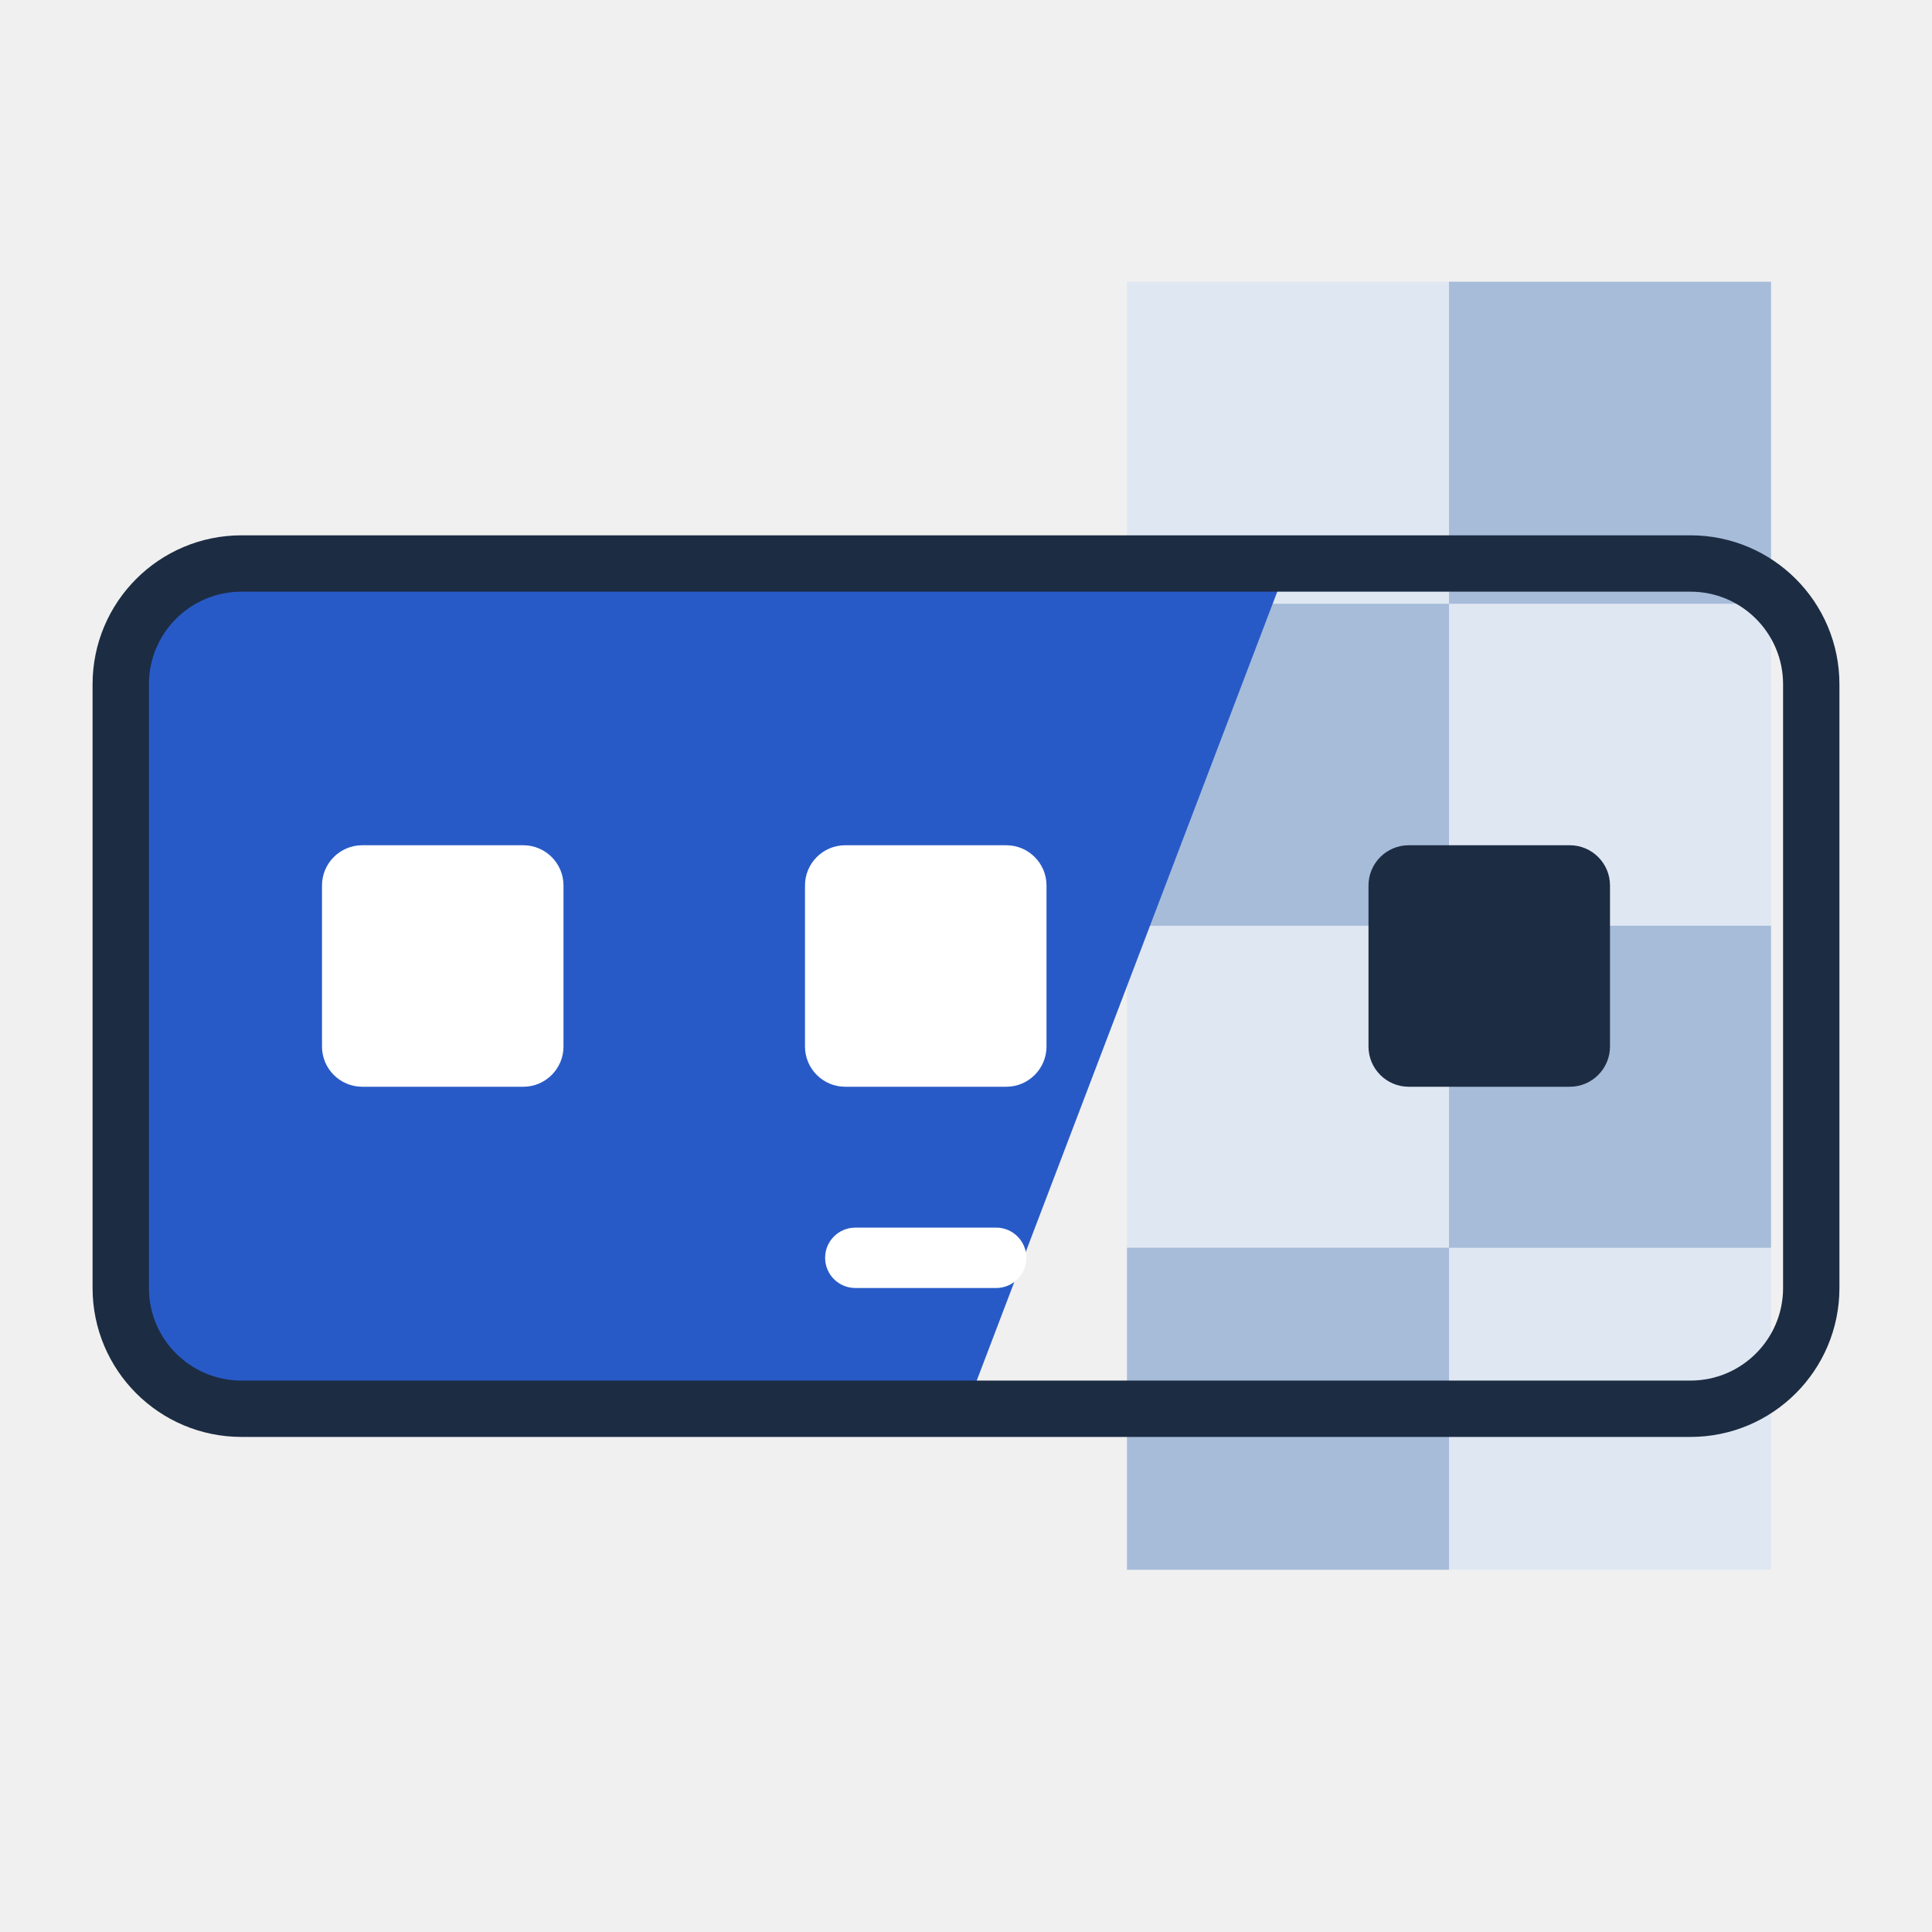
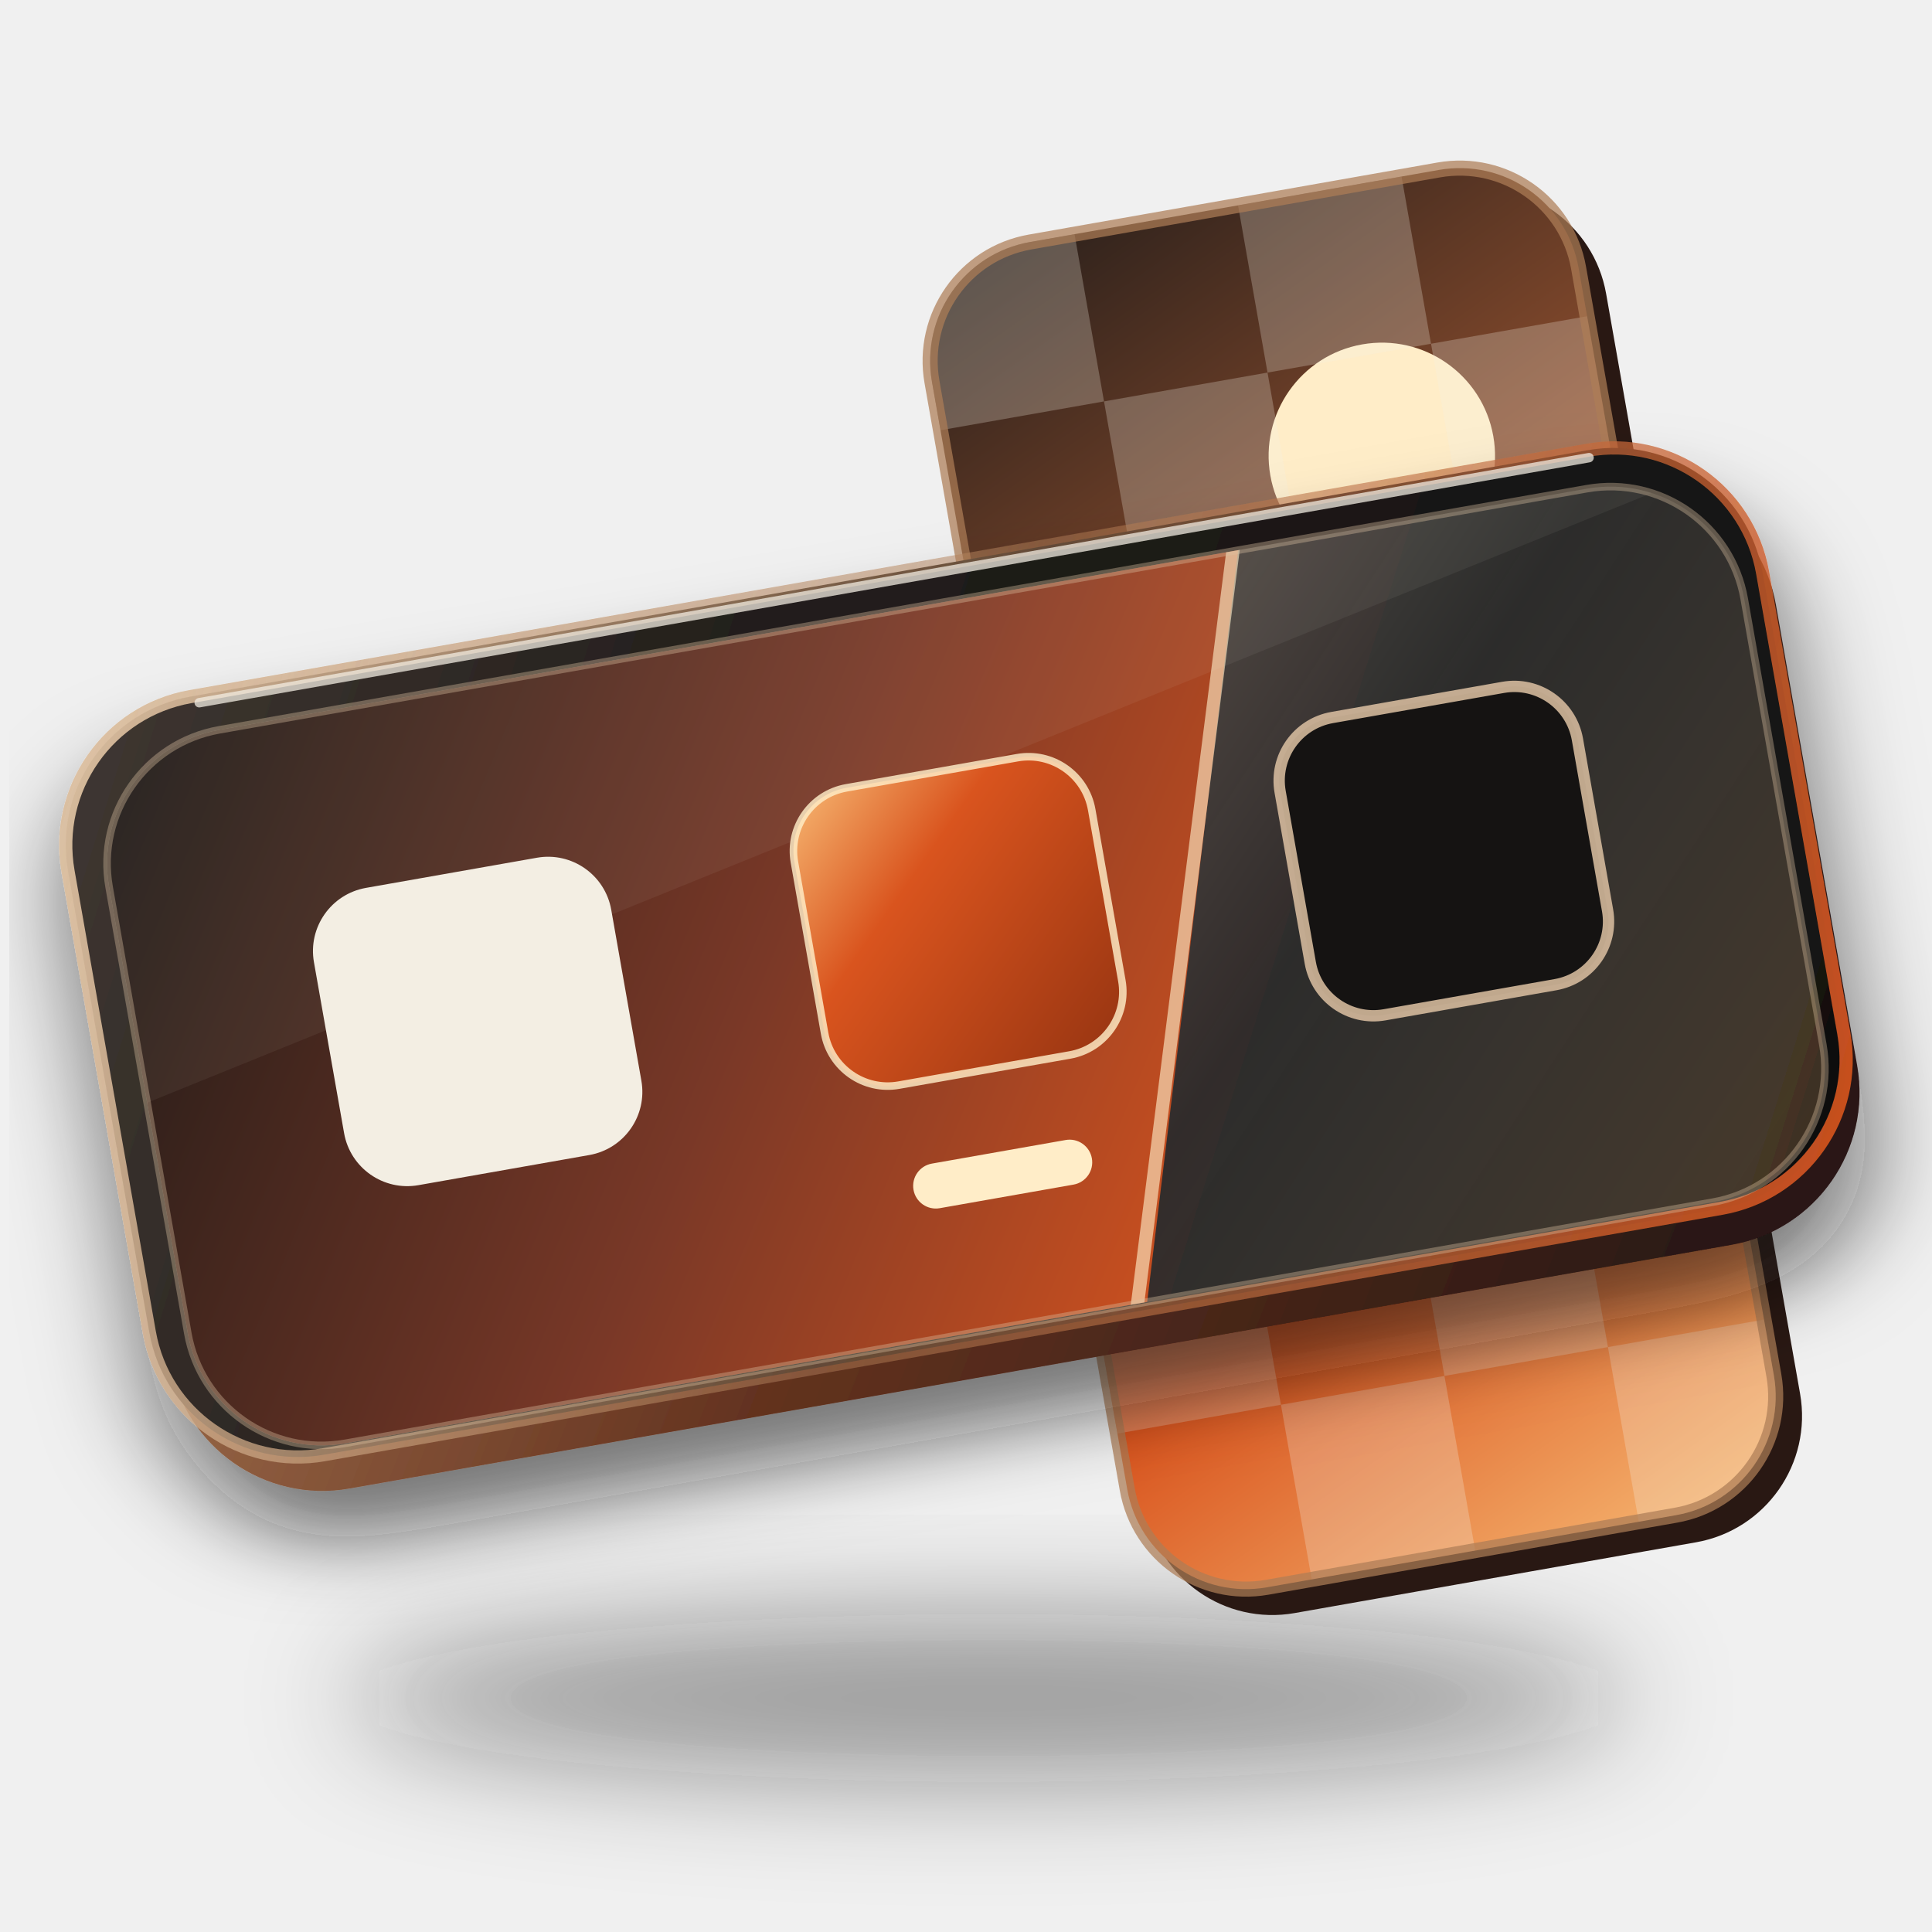
- <svg xmlns="http://www.w3.org/2000/svg" viewBox="0 0 48 48" fill="none" role="img" aria-labelledby="title desc">
+ <svg xmlns="http://www.w3.org/2000/svg" width="512" height="512" viewBox="0 0 512 512" fill="none" role="img" aria-labelledby="title desc">
  <defs>
-     <clipPath id="bar">
-       <rect x="3" y="14" width="42" height="21" rx="3" />
+     <filter id="castShadow" x="-30%" y="-60%" width="160%" height="260%">
+       <feGaussianBlur stdDeviation="15" />
+     </filter>
+     <filter id="dockShadow" x="-20%" y="-25%" width="140%" height="165%">
+       <feDropShadow dx="0" dy="14" stdDeviation="12" flood-color="#111111" flood-opacity="0.56" />
+     </filter>
+     <linearGradient id="copperBevel" x1="50" y1="150" x2="430" y2="380" gradientUnits="userSpaceOnUse">
+       <stop offset="0" stop-color="#AE7D57" />
+       <stop offset="0.5" stop-color="#63321F" />
+       <stop offset="1" stop-color="#291813" />
+     </linearGradient>
+     <linearGradient id="frameBody" x1="40" y1="148" x2="460" y2="365" gradientUnits="userSpaceOnUse">
+       <stop offset="0" stop-color="#3E3631" />
+       <stop offset="0.35" stop-color="#221E1B" />
+       <stop offset="1" stop-color="#111111" />
+     </linearGradient>
+     <linearGradient id="rimHighlight" x1="36" y1="152" x2="476" y2="360" gradientUnits="userSpaceOnUse">
+       <stop offset="0" stop-color="#DCC0A1" stop-opacity="0.96" />
+       <stop offset="0.48" stop-color="#AE7D57" stop-opacity="0.48" />
+       <stop offset="1" stop-color="#D9541E" stop-opacity="0.92" />
+     </linearGradient>
+     <linearGradient id="opaqueSide" x1="48" y1="168" x2="326" y2="346" gradientUnits="userSpaceOnUse">
+       <stop offset="0" stop-color="#211B18" />
+       <stop offset="0.52" stop-color="#793827" />
+       <stop offset="1" stop-color="#D9541E" />
+     </linearGradient>
+     <linearGradient id="backdropSky" x1="276" y1="74" x2="444" y2="428" gradientUnits="userSpaceOnUse">
+       <stop offset="0" stop-color="#281F1B" />
+       <stop offset="0.34" stop-color="#8C4D2D" />
+       <stop offset="0.72" stop-color="#D9541E" />
+       <stop offset="1" stop-color="#F6B570" />
+     </linearGradient>
+     <linearGradient id="silkWave" x1="256" y1="204" x2="452" y2="336" gradientUnits="userSpaceOnUse">
+       <stop offset="0" stop-color="#FFF1D1" />
+       <stop offset="0.58" stop-color="#F6B570" />
+       <stop offset="1" stop-color="#D9541E" stop-opacity="0.72" />
+     </linearGradient>
+     <linearGradient id="glassPane" x1="256" y1="158" x2="466" y2="354" gradientUnits="userSpaceOnUse">
+       <stop offset="0" stop-color="#FFF1D1" stop-opacity="0.32" />
+       <stop offset="0.48" stop-color="#F3EEE3" stop-opacity="0.1" />
+       <stop offset="1" stop-color="#F6B570" stop-opacity="0.22" />
+     </linearGradient>
+     <linearGradient id="orangeTile" x1="218" y1="204" x2="294" y2="280" gradientUnits="userSpaceOnUse">
+       <stop offset="0" stop-color="#F6B570" />
+       <stop offset="0.36" stop-color="#D9541E" />
+       <stop offset="1" stop-color="#9A3612" />
+     </linearGradient>
+     <clipPath id="stripClip">
+       <rect x="274" y="70" width="174" height="362" rx="32" />
+     </clipPath>
+     <clipPath id="barClip">
+       <rect x="36" y="160" width="440" height="192" rx="36" />
    </clipPath>
  </defs>
-   <path fill="#DFE7F2" d="M28 7h16v32H28z" />
-   <path fill="#A6BCD9" d="M36 7h8v8h-8zM28 15h8v8h-8zM36 23h8v8h-8zM28 31h8v8h-8z" />
-   <path fill="#285AC7" clip-path="url(#bar)" d="M0 14h32l-8 21H0z" />
-   <rect x="3" y="14" width="42" height="21" rx="3" stroke="#1C2C43" stroke-width="1.4" />
-   <rect x="8" y="21" width="6" height="6" rx="1" fill="#FFFFFF" />
-   <rect x="20" y="21" width="6" height="6" rx="1" fill="#FFFFFF" />
-   <rect x="34" y="21" width="6" height="6" rx="1" fill="#1C2C43" />
-   <rect x="20.5" y="30.5" width="5" height="1.5" rx="0.75" fill="#FFFFFF" />
+   <ellipse cx="262" cy="450" rx="170" ry="22" fill="#111111" opacity="0.38" filter="url(#castShadow)" />
+   <g transform="rotate(-10 256 256)">
+     <rect x="278" y="76" width="176" height="364" rx="34" fill="#291813" />
+     <g clip-path="url(#stripClip)">
+       <rect x="274" y="70" width="174" height="362" fill="url(#backdropSky)" />
+       <circle cx="388" cy="142" r="30" fill="#FFEDC8" />
+       <g opacity="0.26">
+         <rect x="274" y="70" width="44" height="45" fill="#F3EEE3" />
+         <rect x="362" y="70" width="44" height="45" fill="#F3EEE3" />
+         <rect x="318" y="115" width="44" height="45" fill="#F3EEE3" />
+         <rect x="406" y="115" width="44" height="45" fill="#F3EEE3" />
+         <rect x="274" y="160" width="44" height="45" fill="#F3EEE3" />
+         <rect x="362" y="160" width="44" height="45" fill="#F3EEE3" />
+         <rect x="318" y="205" width="44" height="45" fill="#F3EEE3" />
+         <rect x="406" y="205" width="44" height="45" fill="#F3EEE3" />
+         <rect x="274" y="250" width="44" height="45" fill="#F3EEE3" />
+         <rect x="362" y="250" width="44" height="45" fill="#F3EEE3" />
+         <rect x="318" y="295" width="44" height="45" fill="#F3EEE3" />
+         <rect x="406" y="295" width="44" height="45" fill="#F3EEE3" />
+         <rect x="274" y="340" width="44" height="45" fill="#F3EEE3" />
+         <rect x="362" y="340" width="44" height="45" fill="#F3EEE3" />
+         <rect x="318" y="385" width="44" height="47" fill="#F3EEE3" />
+         <rect x="406" y="385" width="44" height="47" fill="#F3EEE3" />
+       </g>
+       <path d="M254 246 C310 210, 366 292, 464 240 L464 298 C366 346, 310 272, 254 300 Z" fill="url(#silkWave)" />
+       <path d="M254 250 C312 216, 366 294, 464 246" stroke="#FFF1D1" stroke-opacity="0.75" stroke-width="3" />
+     </g>
+     <rect x="274" y="70" width="174" height="362" rx="32" stroke="#AE7D57" stroke-opacity="0.72" stroke-width="4" />
+     <g filter="url(#dockShadow)">
+       <rect x="30" y="158" width="454" height="206" rx="41" fill="url(#copperBevel)" />
+       <rect x="26" y="150" width="456" height="204" rx="40" fill="url(#frameBody)" stroke="url(#rimHighlight)" stroke-width="3.5" />
+     </g>
+     <g clip-path="url(#barClip)">
+       <rect x="36" y="160" width="440" height="192" fill="url(#glassPane)" />
+       <path d="M28 154 H348 L286 358 H28 Z" fill="url(#opaqueSide)" />
+       <path d="M346 156 L284 356" stroke="#FFEDC8" stroke-opacity="0.62" stroke-width="3.5" />
+       <path d="M36 160 H476 L36 254 Z" fill="#F3EEE3" fill-opacity="0.06" />
+     </g>
+     <rect x="36" y="160" width="440" height="192" rx="36" stroke="#DCC0A1" stroke-opacity="0.38" stroke-width="2" />
+     <path d="M68 152 H442" stroke="#F3EEE3" stroke-opacity="0.74" stroke-width="2.5" stroke-linecap="round" />
+     <rect x="86" y="208" width="80" height="80" rx="17" fill="#F3EEE3" />
+     <rect x="216" y="204" width="80" height="80" rx="17" fill="url(#orangeTile)" stroke="#FFEDC8" stroke-opacity="0.82" stroke-width="2" />
+     <rect x="232" y="306" width="48" height="12" rx="6" fill="#FFEDC8" />
+     <rect x="346" y="208" width="80" height="80" rx="17" fill="#151312" stroke="#DCC0A1" stroke-opacity="0.86" stroke-width="3" />
+   </g>
</svg>
